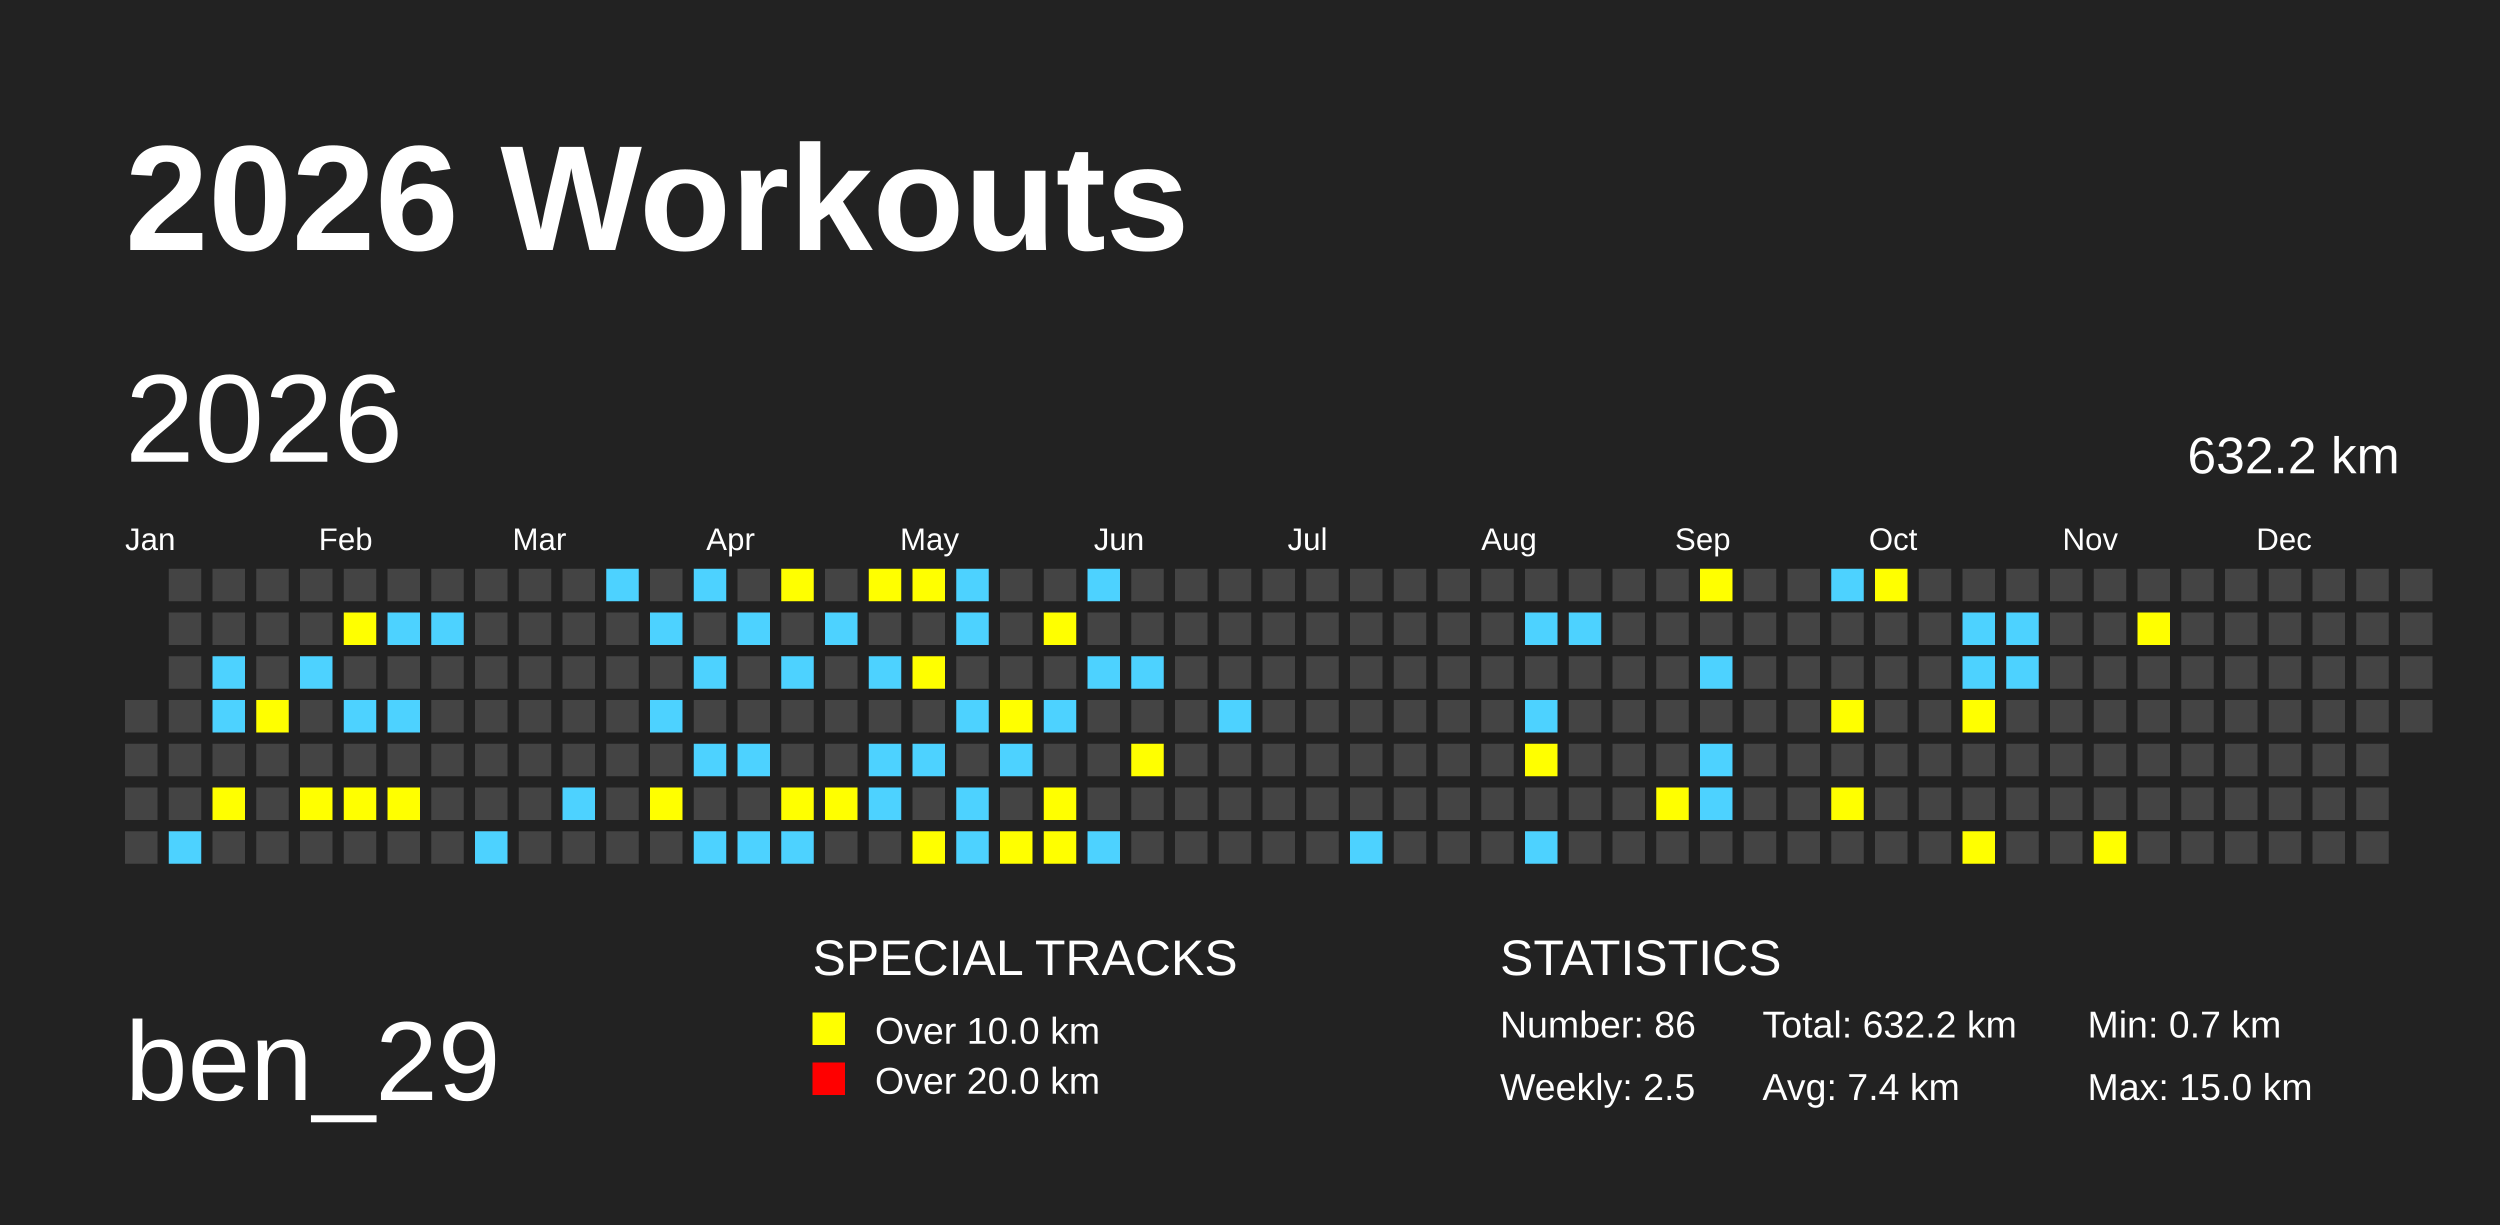
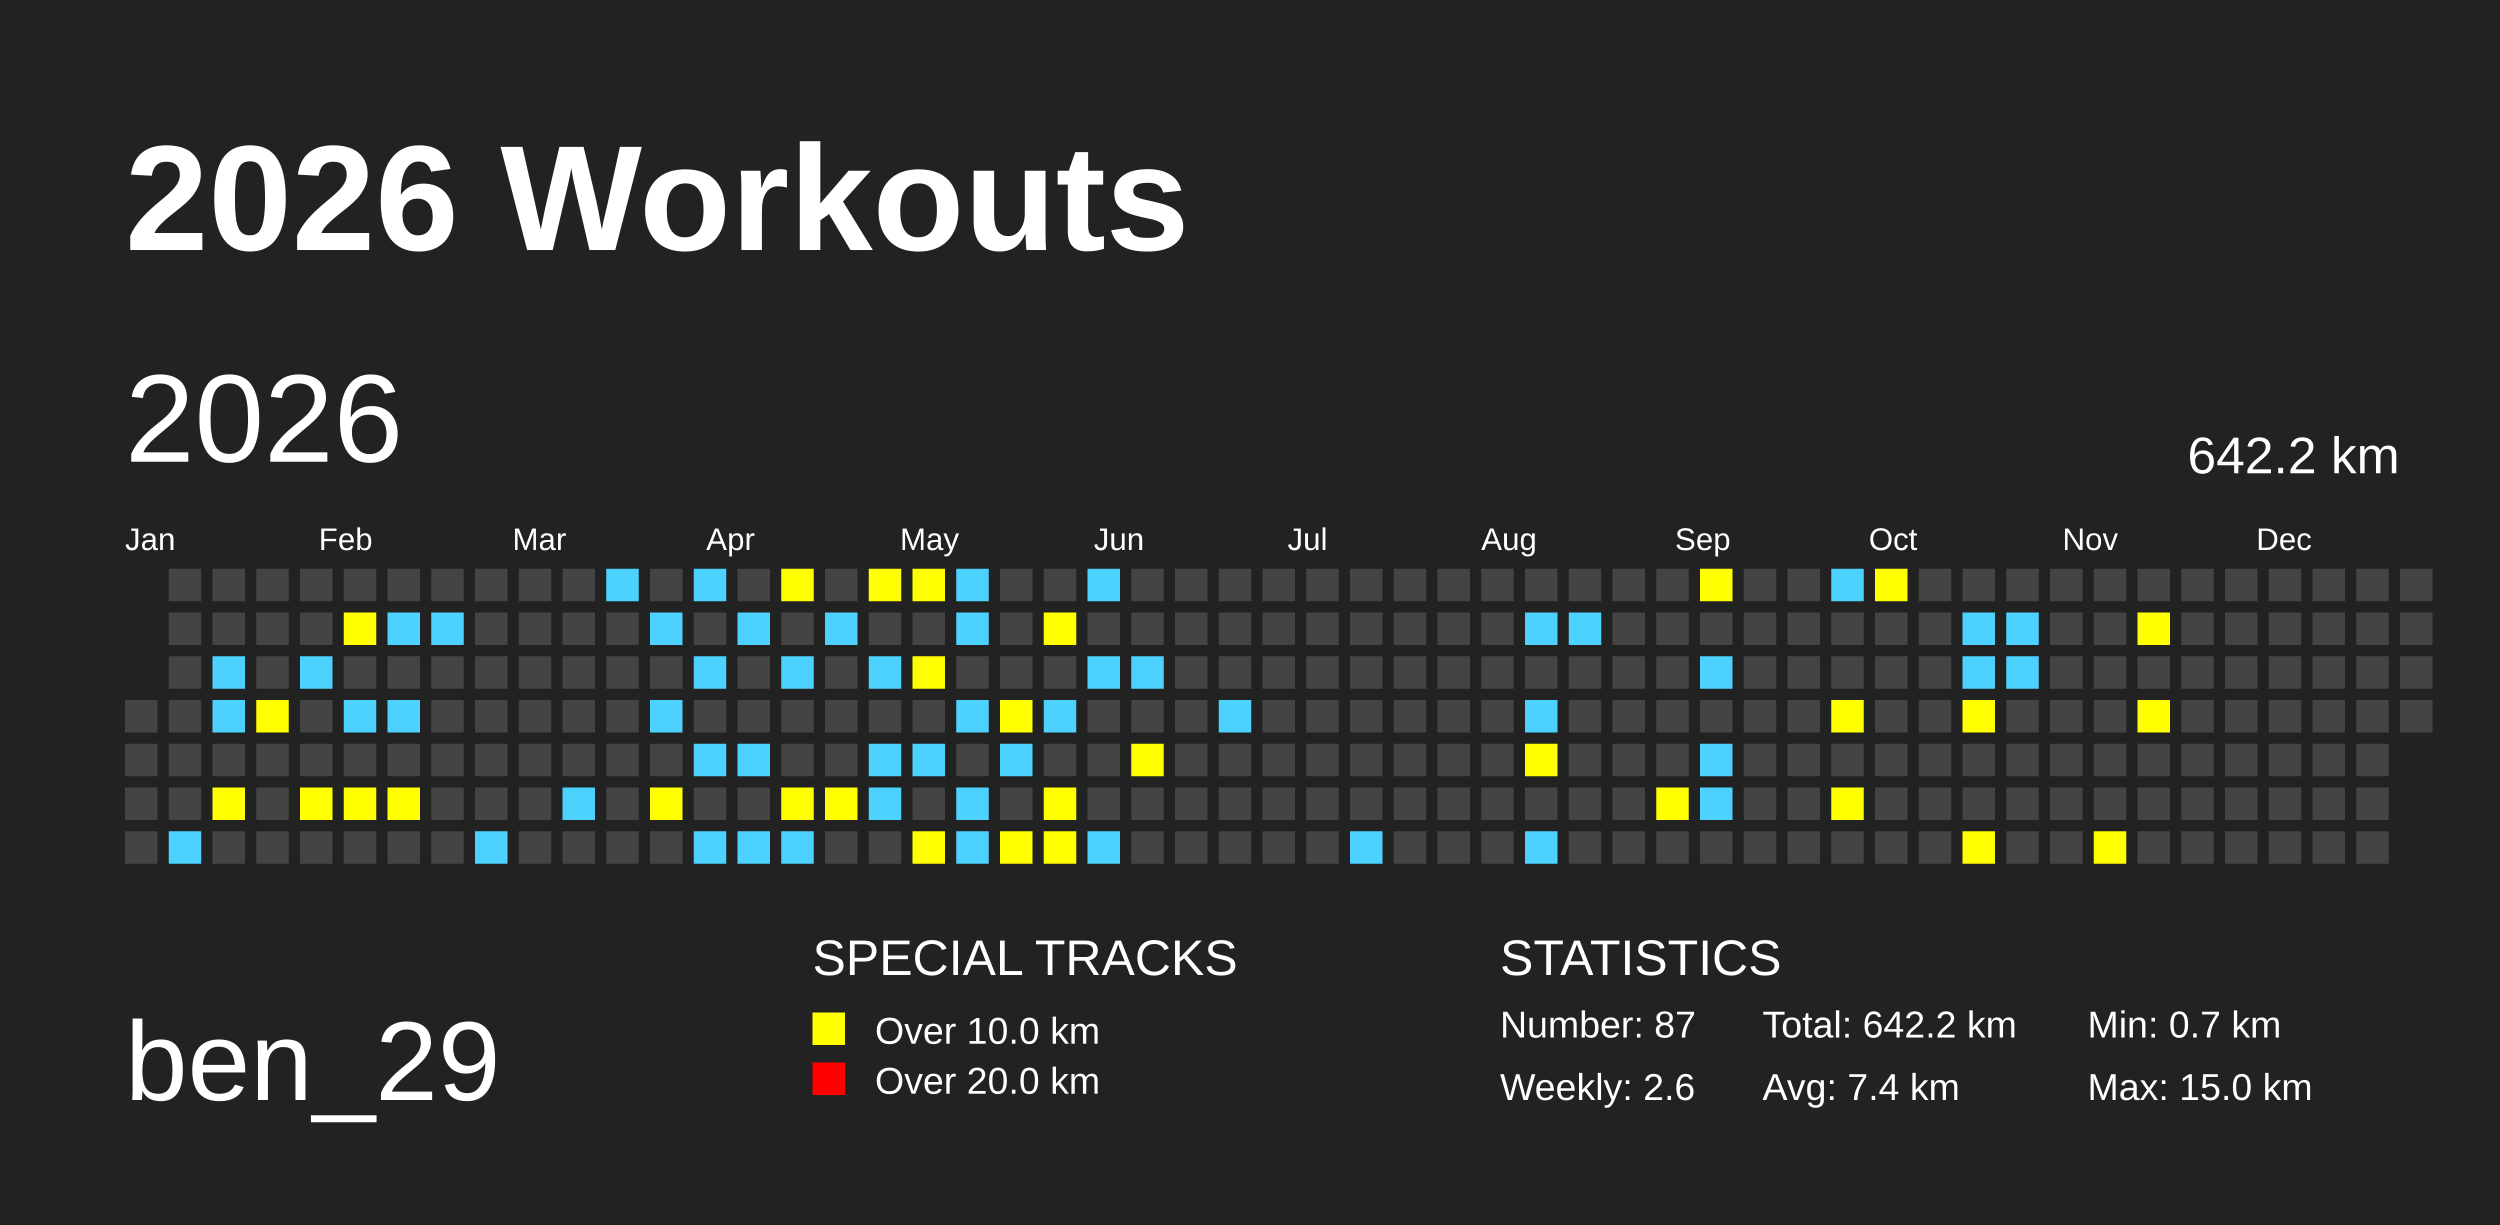
<svg xmlns="http://www.w3.org/2000/svg" baseProfile="full" height="98mm" version="1.1" viewBox="0,0,200,98" width="200mm">
  <defs />
  <rect fill="#222222" height="98" width="200" x="0" y="0" />
  <text fill="#FFFFFF" style="font-size:12px; font-family:Arial; font-weight:bold;" x="10" y="20">2026 Workouts</text>
  <text fill="#FFFFFF" style="font-size:9px; font-family:Arial" x="10" y="88">ben_29</text>
  <text fill="#FFFFFF" style="font-size:4px; font-family:Arial" x="65" y="78">SPECIAL TRACKS</text>
  <rect fill="yellow" height="2.6" width="2.6" x="65" y="81" />
  <text fill="#FFFFFF" style="font-size:3px; font-family:Arial" x="70" y="83.5">Over 10.0 km</text>
  <rect fill="red" height="2.6" width="2.6" x="65" y="85" />
  <text fill="#FFFFFF" style="font-size:3px; font-family:Arial" x="70" y="87.5">Over 20.0 km</text>
  <text fill="#FFFFFF" style="font-size:4px; font-family:Arial" x="120" y="78">STATISTICS</text>
-   <text fill="#FFFFFF" style="font-size:3px; font-family:Arial" x="120" y="83">Number: 86</text>
-   <text fill="#FFFFFF" style="font-size:3px; font-family:Arial" x="120" y="88">Weekly: 2.5</text>
-   <text fill="#FFFFFF" style="font-size:3px; font-family:Arial" x="141" y="83">Total: 632.2 km</text>
+   <text fill="#FFFFFF" style="font-size:3px; font-family:Arial" x="120" y="83">Number: 87</text>
+   <text fill="#FFFFFF" style="font-size:3px; font-family:Arial" x="120" y="88">Weekly: 2.6</text>
+   <text fill="#FFFFFF" style="font-size:3px; font-family:Arial" x="141" y="83">Total: 642.2 km</text>
  <text fill="#FFFFFF" style="font-size:3px; font-family:Arial" x="141" y="88">Avg: 7.4 km</text>
  <text fill="#FFFFFF" style="font-size:3px; font-family:Arial" x="167" y="83">Min: 0.7 km</text>
  <text fill="#FFFFFF" style="font-size:3px; font-family:Arial" x="167" y="88">Max: 15.0 km</text>
  <text dominant-baseline="hanging" fill="#FFFFFF" style="font-size:10.0px; font-family:Arial;" x="10" y="30">2026</text>
-   <text dominant-baseline="hanging" fill="#FFFFFF" style="font-size:4.125px; font-family:Arial;" x="175" y="35">632.2 km</text>
+   <text dominant-baseline="hanging" fill="#FFFFFF" style="font-size:4.125px; font-family:Arial;" x="175" y="35">642.2 km</text>
  <text fill="#FFFFFF" style="font-size:2.5px; font-family:Arial" x="10.0" y="44">Jan</text>
  <text fill="#FFFFFF" style="font-size:2.5px; font-family:Arial" x="25.5" y="44">Feb</text>
  <text fill="#FFFFFF" style="font-size:2.5px; font-family:Arial" x="41.0" y="44">Mar</text>
  <text fill="#FFFFFF" style="font-size:2.5px; font-family:Arial" x="56.5" y="44">Apr</text>
  <text fill="#FFFFFF" style="font-size:2.5px; font-family:Arial" x="72.0" y="44">May</text>
  <text fill="#FFFFFF" style="font-size:2.5px; font-family:Arial" x="87.5" y="44">Jun</text>
  <text fill="#FFFFFF" style="font-size:2.5px; font-family:Arial" x="103.0" y="44">Jul</text>
  <text fill="#FFFFFF" style="font-size:2.5px; font-family:Arial" x="118.5" y="44">Aug</text>
  <text fill="#FFFFFF" style="font-size:2.5px; font-family:Arial" x="134.0" y="44">Sep</text>
  <text fill="#FFFFFF" style="font-size:2.5px; font-family:Arial" x="149.5" y="44">Oct</text>
  <text fill="#FFFFFF" style="font-size:2.5px; font-family:Arial" x="165.0" y="44">Nov</text>
  <text fill="#FFFFFF" style="font-size:2.5px; font-family:Arial" x="180.5" y="44">Dec</text>
  <rect fill="#444444" height="2.6" width="2.6" x="10.0" y="56.0" />
  <rect fill="#444444" height="2.6" width="2.6" x="10.0" y="59.5" />
  <rect fill="#444444" height="2.6" width="2.6" x="10.0" y="63.0" />
  <rect fill="#444444" height="2.6" width="2.6" x="10.0" y="66.5" />
  <rect fill="#444444" height="2.6" width="2.6" x="13.5" y="45.5" />
  <rect fill="#444444" height="2.6" width="2.6" x="13.5" y="49.0" />
  <rect fill="#444444" height="2.6" width="2.6" x="13.5" y="52.5" />
  <rect fill="#444444" height="2.6" width="2.6" x="13.5" y="56.0" />
  <rect fill="#444444" height="2.6" width="2.6" x="13.5" y="59.5" />
  <rect fill="#444444" height="2.6" width="2.6" x="13.5" y="63.0" />
  <rect fill="#4DD2FF" height="2.6" width="2.6" x="13.5" y="66.5" />
  <rect fill="#444444" height="2.6" width="2.6" x="17.0" y="45.5" />
  <rect fill="#444444" height="2.6" width="2.6" x="17.0" y="49.0" />
  <rect fill="#4DD2FF" height="2.6" width="2.6" x="17.0" y="52.5" />
  <rect fill="#4DD2FF" height="2.6" width="2.6" x="17.0" y="56.0" />
  <rect fill="#444444" height="2.6" width="2.6" x="17.0" y="59.5" />
  <rect fill="yellow" height="2.6" width="2.6" x="17.0" y="63.0" />
  <rect fill="#444444" height="2.6" width="2.6" x="17.0" y="66.5" />
  <rect fill="#444444" height="2.6" width="2.6" x="20.5" y="45.5" />
  <rect fill="#444444" height="2.6" width="2.6" x="20.5" y="49.0" />
  <rect fill="#444444" height="2.6" width="2.6" x="20.5" y="52.5" />
  <rect fill="yellow" height="2.6" width="2.6" x="20.5" y="56.0" />
  <rect fill="#444444" height="2.6" width="2.6" x="20.5" y="59.5" />
  <rect fill="#444444" height="2.6" width="2.6" x="20.5" y="63.0" />
  <rect fill="#444444" height="2.6" width="2.6" x="20.5" y="66.5" />
  <rect fill="#444444" height="2.6" width="2.6" x="24.0" y="45.5" />
  <rect fill="#444444" height="2.6" width="2.6" x="24.0" y="49.0" />
  <rect fill="#4DD2FF" height="2.6" width="2.6" x="24.0" y="52.5" />
  <rect fill="#444444" height="2.6" width="2.6" x="24.0" y="56.0" />
  <rect fill="#444444" height="2.6" width="2.6" x="24.0" y="59.5" />
  <rect fill="yellow" height="2.6" width="2.6" x="24.0" y="63.0" />
  <rect fill="#444444" height="2.6" width="2.6" x="24.0" y="66.5" />
  <rect fill="#444444" height="2.6" width="2.6" x="27.5" y="45.5" />
  <rect fill="yellow" height="2.6" width="2.6" x="27.5" y="49.0" />
  <rect fill="#444444" height="2.6" width="2.6" x="27.5" y="52.5" />
  <rect fill="#4DD2FF" height="2.6" width="2.6" x="27.5" y="56.0" />
  <rect fill="#444444" height="2.6" width="2.6" x="27.5" y="59.5" />
  <rect fill="yellow" height="2.6" width="2.6" x="27.5" y="63.0" />
  <rect fill="#444444" height="2.6" width="2.6" x="27.5" y="66.5" />
  <rect fill="#444444" height="2.6" width="2.6" x="31.0" y="45.5" />
  <rect fill="#4DD2FF" height="2.6" width="2.6" x="31.0" y="49.0" />
  <rect fill="#444444" height="2.6" width="2.6" x="31.0" y="52.5" />
  <rect fill="#4DD2FF" height="2.6" width="2.6" x="31.0" y="56.0" />
  <rect fill="#444444" height="2.6" width="2.6" x="31.0" y="59.5" />
  <rect fill="yellow" height="2.6" width="2.6" x="31.0" y="63.0" />
  <rect fill="#444444" height="2.6" width="2.6" x="31.0" y="66.5" />
  <rect fill="#444444" height="2.6" width="2.6" x="34.5" y="45.5" />
  <rect fill="#4DD2FF" height="2.6" width="2.6" x="34.5" y="49.0" />
  <rect fill="#444444" height="2.6" width="2.6" x="34.5" y="52.5" />
  <rect fill="#444444" height="2.6" width="2.6" x="34.5" y="56.0" />
  <rect fill="#444444" height="2.6" width="2.6" x="34.5" y="59.5" />
  <rect fill="#444444" height="2.6" width="2.6" x="34.5" y="63.0" />
  <rect fill="#444444" height="2.6" width="2.6" x="34.5" y="66.5" />
  <rect fill="#444444" height="2.6" width="2.6" x="38.0" y="45.5" />
  <rect fill="#444444" height="2.6" width="2.6" x="38.0" y="49.0" />
  <rect fill="#444444" height="2.6" width="2.6" x="38.0" y="52.5" />
  <rect fill="#444444" height="2.6" width="2.6" x="38.0" y="56.0" />
  <rect fill="#444444" height="2.6" width="2.6" x="38.0" y="59.5" />
  <rect fill="#444444" height="2.6" width="2.6" x="38.0" y="63.0" />
  <rect fill="#4DD2FF" height="2.6" width="2.6" x="38.0" y="66.5" />
  <rect fill="#444444" height="2.6" width="2.6" x="41.5" y="45.5" />
  <rect fill="#444444" height="2.6" width="2.6" x="41.5" y="49.0" />
  <rect fill="#444444" height="2.6" width="2.6" x="41.5" y="52.5" />
  <rect fill="#444444" height="2.6" width="2.6" x="41.5" y="56.0" />
  <rect fill="#444444" height="2.6" width="2.6" x="41.5" y="59.5" />
  <rect fill="#444444" height="2.6" width="2.6" x="41.5" y="63.0" />
  <rect fill="#444444" height="2.6" width="2.6" x="41.5" y="66.5" />
  <rect fill="#444444" height="2.6" width="2.6" x="45.0" y="45.5" />
  <rect fill="#444444" height="2.6" width="2.6" x="45.0" y="49.0" />
  <rect fill="#444444" height="2.6" width="2.6" x="45.0" y="52.5" />
  <rect fill="#444444" height="2.6" width="2.6" x="45.0" y="56.0" />
  <rect fill="#444444" height="2.6" width="2.6" x="45.0" y="59.5" />
  <rect fill="#4DD2FF" height="2.6" width="2.6" x="45.0" y="63.0" />
  <rect fill="#444444" height="2.6" width="2.6" x="45.0" y="66.5" />
  <rect fill="#4DD2FF" height="2.6" width="2.6" x="48.5" y="45.5" />
  <rect fill="#444444" height="2.6" width="2.6" x="48.5" y="49.0" />
  <rect fill="#444444" height="2.6" width="2.6" x="48.5" y="52.5" />
  <rect fill="#444444" height="2.6" width="2.6" x="48.5" y="56.0" />
  <rect fill="#444444" height="2.6" width="2.6" x="48.5" y="59.5" />
  <rect fill="#444444" height="2.6" width="2.6" x="48.5" y="63.0" />
  <rect fill="#444444" height="2.6" width="2.6" x="48.5" y="66.5" />
  <rect fill="#444444" height="2.6" width="2.6" x="52.0" y="45.5" />
  <rect fill="#4DD2FF" height="2.6" width="2.6" x="52.0" y="49.0" />
  <rect fill="#444444" height="2.6" width="2.6" x="52.0" y="52.5" />
  <rect fill="#4DD2FF" height="2.6" width="2.6" x="52.0" y="56.0" />
  <rect fill="#444444" height="2.6" width="2.6" x="52.0" y="59.5" />
  <rect fill="yellow" height="2.6" width="2.6" x="52.0" y="63.0" />
  <rect fill="#444444" height="2.6" width="2.6" x="52.0" y="66.5" />
  <rect fill="#4DD2FF" height="2.6" width="2.6" x="55.5" y="45.5" />
  <rect fill="#444444" height="2.6" width="2.6" x="55.5" y="49.0" />
  <rect fill="#4DD2FF" height="2.6" width="2.6" x="55.5" y="52.5" />
  <rect fill="#444444" height="2.6" width="2.6" x="55.5" y="56.0" />
  <rect fill="#4DD2FF" height="2.6" width="2.6" x="55.5" y="59.5" />
  <rect fill="#444444" height="2.6" width="2.6" x="55.5" y="63.0" />
  <rect fill="#4DD2FF" height="2.6" width="2.6" x="55.5" y="66.5" />
  <rect fill="#444444" height="2.6" width="2.6" x="59.0" y="45.5" />
  <rect fill="#4DD2FF" height="2.6" width="2.6" x="59.0" y="49.0" />
  <rect fill="#444444" height="2.6" width="2.6" x="59.0" y="52.5" />
  <rect fill="#444444" height="2.6" width="2.6" x="59.0" y="56.0" />
  <rect fill="#4DD2FF" height="2.6" width="2.6" x="59.0" y="59.5" />
  <rect fill="#444444" height="2.6" width="2.6" x="59.0" y="63.0" />
  <rect fill="#4DD2FF" height="2.6" width="2.6" x="59.0" y="66.5" />
  <rect fill="yellow" height="2.6" width="2.6" x="62.5" y="45.5" />
  <rect fill="#444444" height="2.6" width="2.6" x="62.5" y="49.0" />
  <rect fill="#4DD2FF" height="2.6" width="2.6" x="62.5" y="52.5" />
  <rect fill="#444444" height="2.6" width="2.6" x="62.5" y="56.0" />
  <rect fill="#444444" height="2.6" width="2.6" x="62.5" y="59.5" />
  <rect fill="yellow" height="2.6" width="2.6" x="62.5" y="63.0" />
  <rect fill="#4DD2FF" height="2.6" width="2.6" x="62.5" y="66.5" />
  <rect fill="#444444" height="2.6" width="2.6" x="66.0" y="45.5" />
  <rect fill="#4DD2FF" height="2.6" width="2.6" x="66.0" y="49.0" />
  <rect fill="#444444" height="2.6" width="2.6" x="66.0" y="52.5" />
  <rect fill="#444444" height="2.6" width="2.6" x="66.0" y="56.0" />
  <rect fill="#444444" height="2.6" width="2.6" x="66.0" y="59.5" />
  <rect fill="yellow" height="2.6" width="2.6" x="66.0" y="63.0" />
  <rect fill="#444444" height="2.6" width="2.6" x="66.0" y="66.5" />
  <rect fill="yellow" height="2.6" width="2.6" x="69.5" y="45.5" />
  <rect fill="#444444" height="2.6" width="2.6" x="69.5" y="49.0" />
  <rect fill="#4DD2FF" height="2.6" width="2.6" x="69.5" y="52.5" />
  <rect fill="#444444" height="2.6" width="2.6" x="69.5" y="56.0" />
  <rect fill="#4DD2FF" height="2.6" width="2.6" x="69.5" y="59.5" />
  <rect fill="#4DD2FF" height="2.6" width="2.6" x="69.5" y="63.0" />
  <rect fill="#444444" height="2.6" width="2.6" x="69.5" y="66.5" />
  <rect fill="yellow" height="2.6" width="2.6" x="73.0" y="45.5" />
  <rect fill="#444444" height="2.6" width="2.6" x="73.0" y="49.0" />
  <rect fill="yellow" height="2.6" width="2.6" x="73.0" y="52.5" />
  <rect fill="#444444" height="2.6" width="2.6" x="73.0" y="56.0" />
  <rect fill="#4DD2FF" height="2.6" width="2.6" x="73.0" y="59.5" />
  <rect fill="#444444" height="2.6" width="2.6" x="73.0" y="63.0" />
  <rect fill="yellow" height="2.6" width="2.6" x="73.0" y="66.5" />
  <rect fill="#4DD2FF" height="2.6" width="2.6" x="76.5" y="45.5" />
  <rect fill="#4DD2FF" height="2.6" width="2.6" x="76.5" y="49.0" />
  <rect fill="#444444" height="2.6" width="2.6" x="76.5" y="52.5" />
  <rect fill="#4DD2FF" height="2.6" width="2.6" x="76.5" y="56.0" />
  <rect fill="#444444" height="2.6" width="2.6" x="76.5" y="59.5" />
  <rect fill="#4DD2FF" height="2.6" width="2.6" x="76.5" y="63.0" />
  <rect fill="#4DD2FF" height="2.6" width="2.6" x="76.5" y="66.5" />
  <rect fill="#444444" height="2.6" width="2.6" x="80.0" y="45.5" />
  <rect fill="#444444" height="2.6" width="2.6" x="80.0" y="49.0" />
  <rect fill="#444444" height="2.6" width="2.6" x="80.0" y="52.5" />
  <rect fill="yellow" height="2.6" width="2.6" x="80.0" y="56.0" />
  <rect fill="#4DD2FF" height="2.6" width="2.6" x="80.0" y="59.5" />
  <rect fill="#444444" height="2.6" width="2.6" x="80.0" y="63.0" />
  <rect fill="yellow" height="2.6" width="2.6" x="80.0" y="66.5" />
  <rect fill="#444444" height="2.6" width="2.6" x="83.5" y="45.5" />
  <rect fill="yellow" height="2.6" width="2.6" x="83.5" y="49.0" />
  <rect fill="#444444" height="2.6" width="2.6" x="83.5" y="52.5" />
  <rect fill="#4DD2FF" height="2.6" width="2.6" x="83.5" y="56.0" />
  <rect fill="#444444" height="2.6" width="2.6" x="83.5" y="59.5" />
  <rect fill="yellow" height="2.6" width="2.6" x="83.5" y="63.0" />
  <rect fill="yellow" height="2.6" width="2.6" x="83.5" y="66.5" />
  <rect fill="#4DD2FF" height="2.6" width="2.6" x="87.0" y="45.5" />
  <rect fill="#444444" height="2.6" width="2.6" x="87.0" y="49.0" />
  <rect fill="#4DD2FF" height="2.6" width="2.6" x="87.0" y="52.5" />
  <rect fill="#444444" height="2.6" width="2.6" x="87.0" y="56.0" />
  <rect fill="#444444" height="2.6" width="2.6" x="87.0" y="59.5" />
  <rect fill="#444444" height="2.6" width="2.6" x="87.0" y="63.0" />
  <rect fill="#4DD2FF" height="2.6" width="2.6" x="87.0" y="66.5" />
  <rect fill="#444444" height="2.6" width="2.6" x="90.5" y="45.5" />
  <rect fill="#444444" height="2.6" width="2.6" x="90.5" y="49.0" />
  <rect fill="#4DD2FF" height="2.6" width="2.6" x="90.5" y="52.5" />
  <rect fill="#444444" height="2.6" width="2.6" x="90.5" y="56.0" />
  <rect fill="yellow" height="2.6" width="2.6" x="90.5" y="59.5" />
  <rect fill="#444444" height="2.6" width="2.6" x="90.5" y="63.0" />
  <rect fill="#444444" height="2.6" width="2.6" x="90.5" y="66.5" />
  <rect fill="#444444" height="2.6" width="2.6" x="94.0" y="45.5" />
  <rect fill="#444444" height="2.6" width="2.6" x="94.0" y="49.0" />
  <rect fill="#444444" height="2.6" width="2.6" x="94.0" y="52.5" />
  <rect fill="#444444" height="2.6" width="2.6" x="94.0" y="56.0" />
  <rect fill="#444444" height="2.6" width="2.6" x="94.0" y="59.5" />
  <rect fill="#444444" height="2.6" width="2.6" x="94.0" y="63.0" />
  <rect fill="#444444" height="2.6" width="2.6" x="94.0" y="66.5" />
  <rect fill="#444444" height="2.6" width="2.6" x="97.5" y="45.5" />
  <rect fill="#444444" height="2.6" width="2.6" x="97.5" y="49.0" />
  <rect fill="#444444" height="2.6" width="2.6" x="97.5" y="52.5" />
  <rect fill="#4DD2FF" height="2.6" width="2.6" x="97.5" y="56.0" />
  <rect fill="#444444" height="2.6" width="2.6" x="97.5" y="59.5" />
  <rect fill="#444444" height="2.6" width="2.6" x="97.5" y="63.0" />
  <rect fill="#444444" height="2.6" width="2.6" x="97.5" y="66.5" />
  <rect fill="#444444" height="2.6" width="2.6" x="101.0" y="45.5" />
  <rect fill="#444444" height="2.6" width="2.6" x="101.0" y="49.0" />
  <rect fill="#444444" height="2.6" width="2.6" x="101.0" y="52.5" />
  <rect fill="#444444" height="2.6" width="2.6" x="101.0" y="56.0" />
  <rect fill="#444444" height="2.6" width="2.6" x="101.0" y="59.5" />
  <rect fill="#444444" height="2.6" width="2.6" x="101.0" y="63.0" />
  <rect fill="#444444" height="2.6" width="2.6" x="101.0" y="66.5" />
  <rect fill="#444444" height="2.6" width="2.6" x="104.5" y="45.5" />
  <rect fill="#444444" height="2.6" width="2.6" x="104.5" y="49.0" />
  <rect fill="#444444" height="2.6" width="2.6" x="104.5" y="52.5" />
  <rect fill="#444444" height="2.6" width="2.6" x="104.5" y="56.0" />
  <rect fill="#444444" height="2.6" width="2.6" x="104.5" y="59.5" />
  <rect fill="#444444" height="2.6" width="2.6" x="104.5" y="63.0" />
  <rect fill="#444444" height="2.6" width="2.6" x="104.5" y="66.5" />
  <rect fill="#444444" height="2.6" width="2.6" x="108.0" y="45.5" />
  <rect fill="#444444" height="2.6" width="2.6" x="108.0" y="49.0" />
  <rect fill="#444444" height="2.6" width="2.6" x="108.0" y="52.5" />
  <rect fill="#444444" height="2.6" width="2.6" x="108.0" y="56.0" />
  <rect fill="#444444" height="2.6" width="2.6" x="108.0" y="59.5" />
  <rect fill="#444444" height="2.6" width="2.6" x="108.0" y="63.0" />
  <rect fill="#4DD2FF" height="2.6" width="2.6" x="108.0" y="66.5" />
  <rect fill="#444444" height="2.6" width="2.6" x="111.5" y="45.5" />
  <rect fill="#444444" height="2.6" width="2.6" x="111.5" y="49.0" />
  <rect fill="#444444" height="2.6" width="2.6" x="111.5" y="52.5" />
  <rect fill="#444444" height="2.6" width="2.6" x="111.5" y="56.0" />
  <rect fill="#444444" height="2.6" width="2.6" x="111.5" y="59.5" />
  <rect fill="#444444" height="2.6" width="2.6" x="111.5" y="63.0" />
  <rect fill="#444444" height="2.6" width="2.6" x="111.5" y="66.5" />
  <rect fill="#444444" height="2.6" width="2.6" x="115.0" y="45.5" />
  <rect fill="#444444" height="2.6" width="2.6" x="115.0" y="49.0" />
  <rect fill="#444444" height="2.6" width="2.6" x="115.0" y="52.5" />
  <rect fill="#444444" height="2.6" width="2.6" x="115.0" y="56.0" />
  <rect fill="#444444" height="2.6" width="2.6" x="115.0" y="59.5" />
  <rect fill="#444444" height="2.6" width="2.6" x="115.0" y="63.0" />
  <rect fill="#444444" height="2.6" width="2.6" x="115.0" y="66.5" />
  <rect fill="#444444" height="2.6" width="2.6" x="118.5" y="45.5" />
  <rect fill="#444444" height="2.6" width="2.6" x="118.5" y="49.0" />
  <rect fill="#444444" height="2.6" width="2.6" x="118.5" y="52.5" />
  <rect fill="#444444" height="2.6" width="2.6" x="118.5" y="56.0" />
  <rect fill="#444444" height="2.6" width="2.6" x="118.5" y="59.5" />
  <rect fill="#444444" height="2.6" width="2.6" x="118.5" y="63.0" />
  <rect fill="#444444" height="2.6" width="2.6" x="118.5" y="66.5" />
  <rect fill="#444444" height="2.6" width="2.6" x="122.0" y="45.5" />
  <rect fill="#4DD2FF" height="2.6" width="2.6" x="122.0" y="49.0" />
  <rect fill="#444444" height="2.6" width="2.6" x="122.0" y="52.5" />
  <rect fill="#4DD2FF" height="2.6" width="2.6" x="122.0" y="56.0" />
  <rect fill="yellow" height="2.6" width="2.6" x="122.0" y="59.5" />
  <rect fill="#444444" height="2.6" width="2.6" x="122.0" y="63.0" />
  <rect fill="#4DD2FF" height="2.6" width="2.6" x="122.0" y="66.5" />
  <rect fill="#444444" height="2.6" width="2.6" x="125.5" y="45.5" />
  <rect fill="#4DD2FF" height="2.6" width="2.6" x="125.5" y="49.0" />
  <rect fill="#444444" height="2.6" width="2.6" x="125.5" y="52.5" />
  <rect fill="#444444" height="2.6" width="2.6" x="125.5" y="56.0" />
  <rect fill="#444444" height="2.6" width="2.6" x="125.5" y="59.5" />
  <rect fill="#444444" height="2.6" width="2.6" x="125.5" y="63.0" />
  <rect fill="#444444" height="2.6" width="2.6" x="125.5" y="66.5" />
  <rect fill="#444444" height="2.6" width="2.6" x="129.0" y="45.5" />
  <rect fill="#444444" height="2.6" width="2.6" x="129.0" y="49.0" />
  <rect fill="#444444" height="2.6" width="2.6" x="129.0" y="52.5" />
  <rect fill="#444444" height="2.6" width="2.6" x="129.0" y="56.0" />
  <rect fill="#444444" height="2.6" width="2.6" x="129.0" y="59.5" />
  <rect fill="#444444" height="2.6" width="2.6" x="129.0" y="63.0" />
  <rect fill="#444444" height="2.6" width="2.6" x="129.0" y="66.5" />
  <rect fill="#444444" height="2.6" width="2.6" x="132.5" y="45.5" />
  <rect fill="#444444" height="2.6" width="2.6" x="132.5" y="49.0" />
  <rect fill="#444444" height="2.6" width="2.6" x="132.5" y="52.5" />
  <rect fill="#444444" height="2.6" width="2.6" x="132.5" y="56.0" />
  <rect fill="#444444" height="2.6" width="2.6" x="132.5" y="59.5" />
  <rect fill="yellow" height="2.6" width="2.6" x="132.5" y="63.0" />
  <rect fill="#444444" height="2.6" width="2.6" x="132.5" y="66.5" />
  <rect fill="yellow" height="2.6" width="2.6" x="136.0" y="45.5" />
  <rect fill="#444444" height="2.6" width="2.6" x="136.0" y="49.0" />
  <rect fill="#4DD2FF" height="2.6" width="2.6" x="136.0" y="52.5" />
  <rect fill="#444444" height="2.6" width="2.6" x="136.0" y="56.0" />
  <rect fill="#4DD2FF" height="2.6" width="2.6" x="136.0" y="59.5" />
  <rect fill="#4DD2FF" height="2.6" width="2.6" x="136.0" y="63.0" />
  <rect fill="#444444" height="2.6" width="2.6" x="136.0" y="66.5" />
  <rect fill="#444444" height="2.6" width="2.6" x="139.5" y="45.5" />
  <rect fill="#444444" height="2.6" width="2.6" x="139.5" y="49.0" />
  <rect fill="#444444" height="2.6" width="2.6" x="139.5" y="52.5" />
  <rect fill="#444444" height="2.6" width="2.6" x="139.5" y="56.0" />
  <rect fill="#444444" height="2.6" width="2.6" x="139.5" y="59.5" />
  <rect fill="#444444" height="2.6" width="2.6" x="139.5" y="63.0" />
  <rect fill="#444444" height="2.6" width="2.6" x="139.5" y="66.5" />
  <rect fill="#444444" height="2.6" width="2.6" x="143.0" y="45.5" />
  <rect fill="#444444" height="2.6" width="2.6" x="143.0" y="49.0" />
  <rect fill="#444444" height="2.6" width="2.6" x="143.0" y="52.5" />
  <rect fill="#444444" height="2.6" width="2.6" x="143.0" y="56.0" />
  <rect fill="#444444" height="2.6" width="2.6" x="143.0" y="59.5" />
  <rect fill="#444444" height="2.6" width="2.6" x="143.0" y="63.0" />
  <rect fill="#444444" height="2.6" width="2.6" x="143.0" y="66.5" />
  <rect fill="#4DD2FF" height="2.6" width="2.6" x="146.5" y="45.5" />
  <rect fill="#444444" height="2.6" width="2.6" x="146.5" y="49.0" />
  <rect fill="#444444" height="2.6" width="2.6" x="146.5" y="52.5" />
  <rect fill="yellow" height="2.6" width="2.6" x="146.5" y="56.0" />
  <rect fill="#444444" height="2.6" width="2.6" x="146.5" y="59.5" />
  <rect fill="yellow" height="2.6" width="2.6" x="146.5" y="63.0" />
  <rect fill="#444444" height="2.6" width="2.6" x="146.5" y="66.5" />
  <rect fill="yellow" height="2.6" width="2.6" x="150.0" y="45.5" />
  <rect fill="#444444" height="2.6" width="2.6" x="150.0" y="49.0" />
  <rect fill="#444444" height="2.6" width="2.6" x="150.0" y="52.5" />
  <rect fill="#444444" height="2.6" width="2.6" x="150.0" y="56.0" />
  <rect fill="#444444" height="2.6" width="2.6" x="150.0" y="59.5" />
  <rect fill="#444444" height="2.6" width="2.6" x="150.0" y="63.0" />
  <rect fill="#444444" height="2.6" width="2.6" x="150.0" y="66.5" />
  <rect fill="#444444" height="2.6" width="2.6" x="153.5" y="45.5" />
  <rect fill="#444444" height="2.6" width="2.6" x="153.5" y="49.0" />
  <rect fill="#444444" height="2.6" width="2.6" x="153.5" y="52.5" />
  <rect fill="#444444" height="2.6" width="2.6" x="153.5" y="56.0" />
  <rect fill="#444444" height="2.6" width="2.6" x="153.5" y="59.5" />
  <rect fill="#444444" height="2.6" width="2.6" x="153.5" y="63.0" />
  <rect fill="#444444" height="2.6" width="2.6" x="153.5" y="66.5" />
  <rect fill="#444444" height="2.6" width="2.6" x="157.0" y="45.5" />
  <rect fill="#4DD2FF" height="2.6" width="2.6" x="157.0" y="49.0" />
  <rect fill="#4DD2FF" height="2.6" width="2.6" x="157.0" y="52.5" />
  <rect fill="yellow" height="2.6" width="2.6" x="157.0" y="56.0" />
  <rect fill="#444444" height="2.6" width="2.6" x="157.0" y="59.5" />
  <rect fill="#444444" height="2.6" width="2.6" x="157.0" y="63.0" />
  <rect fill="yellow" height="2.6" width="2.6" x="157.0" y="66.5" />
  <rect fill="#444444" height="2.6" width="2.6" x="160.5" y="45.5" />
  <rect fill="#4DD2FF" height="2.6" width="2.6" x="160.5" y="49.0" />
  <rect fill="#4DD2FF" height="2.6" width="2.6" x="160.5" y="52.5" />
  <rect fill="#444444" height="2.6" width="2.6" x="160.5" y="56.0" />
  <rect fill="#444444" height="2.6" width="2.6" x="160.5" y="59.5" />
  <rect fill="#444444" height="2.6" width="2.6" x="160.5" y="63.0" />
  <rect fill="#444444" height="2.6" width="2.6" x="160.5" y="66.5" />
  <rect fill="#444444" height="2.6" width="2.6" x="164.0" y="45.5" />
  <rect fill="#444444" height="2.6" width="2.6" x="164.0" y="49.0" />
  <rect fill="#444444" height="2.6" width="2.6" x="164.0" y="52.5" />
  <rect fill="#444444" height="2.6" width="2.6" x="164.0" y="56.0" />
  <rect fill="#444444" height="2.6" width="2.6" x="164.0" y="59.5" />
  <rect fill="#444444" height="2.6" width="2.6" x="164.0" y="63.0" />
  <rect fill="#444444" height="2.6" width="2.6" x="164.0" y="66.5" />
  <rect fill="#444444" height="2.6" width="2.6" x="167.5" y="45.5" />
  <rect fill="#444444" height="2.6" width="2.6" x="167.5" y="49.0" />
  <rect fill="#444444" height="2.6" width="2.6" x="167.5" y="52.5" />
  <rect fill="#444444" height="2.6" width="2.6" x="167.5" y="56.0" />
  <rect fill="#444444" height="2.6" width="2.6" x="167.5" y="59.5" />
  <rect fill="#444444" height="2.6" width="2.6" x="167.5" y="63.0" />
  <rect fill="yellow" height="2.6" width="2.6" x="167.5" y="66.5" />
  <rect fill="#444444" height="2.6" width="2.6" x="171.0" y="45.5" />
  <rect fill="yellow" height="2.6" width="2.6" x="171.0" y="49.0" />
  <rect fill="#444444" height="2.6" width="2.6" x="171.0" y="52.5" />
-   <rect fill="#444444" height="2.6" width="2.6" x="171.0" y="56.0" />
+   <rect fill="yellow" height="2.6" width="2.6" x="171.0" y="56.0" />
  <rect fill="#444444" height="2.6" width="2.6" x="171.0" y="59.5" />
  <rect fill="#444444" height="2.6" width="2.6" x="171.0" y="63.0" />
  <rect fill="#444444" height="2.6" width="2.6" x="171.0" y="66.5" />
  <rect fill="#444444" height="2.6" width="2.6" x="174.5" y="45.5" />
  <rect fill="#444444" height="2.6" width="2.6" x="174.5" y="49.0" />
  <rect fill="#444444" height="2.6" width="2.6" x="174.5" y="52.5" />
  <rect fill="#444444" height="2.6" width="2.6" x="174.5" y="56.0" />
  <rect fill="#444444" height="2.6" width="2.6" x="174.5" y="59.5" />
  <rect fill="#444444" height="2.6" width="2.6" x="174.5" y="63.0" />
  <rect fill="#444444" height="2.6" width="2.6" x="174.5" y="66.5" />
  <rect fill="#444444" height="2.6" width="2.6" x="178.0" y="45.5" />
  <rect fill="#444444" height="2.6" width="2.6" x="178.0" y="49.0" />
  <rect fill="#444444" height="2.6" width="2.6" x="178.0" y="52.5" />
  <rect fill="#444444" height="2.6" width="2.6" x="178.0" y="56.0" />
  <rect fill="#444444" height="2.6" width="2.6" x="178.0" y="59.5" />
  <rect fill="#444444" height="2.6" width="2.6" x="178.0" y="63.0" />
  <rect fill="#444444" height="2.6" width="2.6" x="178.0" y="66.5" />
  <rect fill="#444444" height="2.6" width="2.6" x="181.5" y="45.5" />
  <rect fill="#444444" height="2.6" width="2.6" x="181.5" y="49.0" />
  <rect fill="#444444" height="2.6" width="2.6" x="181.5" y="52.5" />
  <rect fill="#444444" height="2.6" width="2.6" x="181.5" y="56.0" />
  <rect fill="#444444" height="2.6" width="2.6" x="181.5" y="59.5" />
  <rect fill="#444444" height="2.6" width="2.6" x="181.5" y="63.0" />
  <rect fill="#444444" height="2.6" width="2.6" x="181.5" y="66.5" />
  <rect fill="#444444" height="2.6" width="2.6" x="185.0" y="45.5" />
  <rect fill="#444444" height="2.6" width="2.6" x="185.0" y="49.0" />
  <rect fill="#444444" height="2.6" width="2.6" x="185.0" y="52.5" />
  <rect fill="#444444" height="2.6" width="2.6" x="185.0" y="56.0" />
  <rect fill="#444444" height="2.6" width="2.6" x="185.0" y="59.5" />
  <rect fill="#444444" height="2.6" width="2.6" x="185.0" y="63.0" />
  <rect fill="#444444" height="2.6" width="2.6" x="185.0" y="66.5" />
  <rect fill="#444444" height="2.6" width="2.6" x="188.5" y="45.5" />
  <rect fill="#444444" height="2.6" width="2.6" x="188.5" y="49.0" />
  <rect fill="#444444" height="2.6" width="2.6" x="188.5" y="52.5" />
  <rect fill="#444444" height="2.6" width="2.6" x="188.5" y="56.0" />
  <rect fill="#444444" height="2.6" width="2.6" x="188.5" y="59.5" />
  <rect fill="#444444" height="2.6" width="2.6" x="188.5" y="63.0" />
  <rect fill="#444444" height="2.6" width="2.6" x="188.5" y="66.5" />
  <rect fill="#444444" height="2.6" width="2.6" x="192.0" y="45.5" />
  <rect fill="#444444" height="2.6" width="2.6" x="192.0" y="49.0" />
  <rect fill="#444444" height="2.6" width="2.6" x="192.0" y="52.5" />
  <rect fill="#444444" height="2.6" width="2.6" x="192.0" y="56.0" />
</svg>
